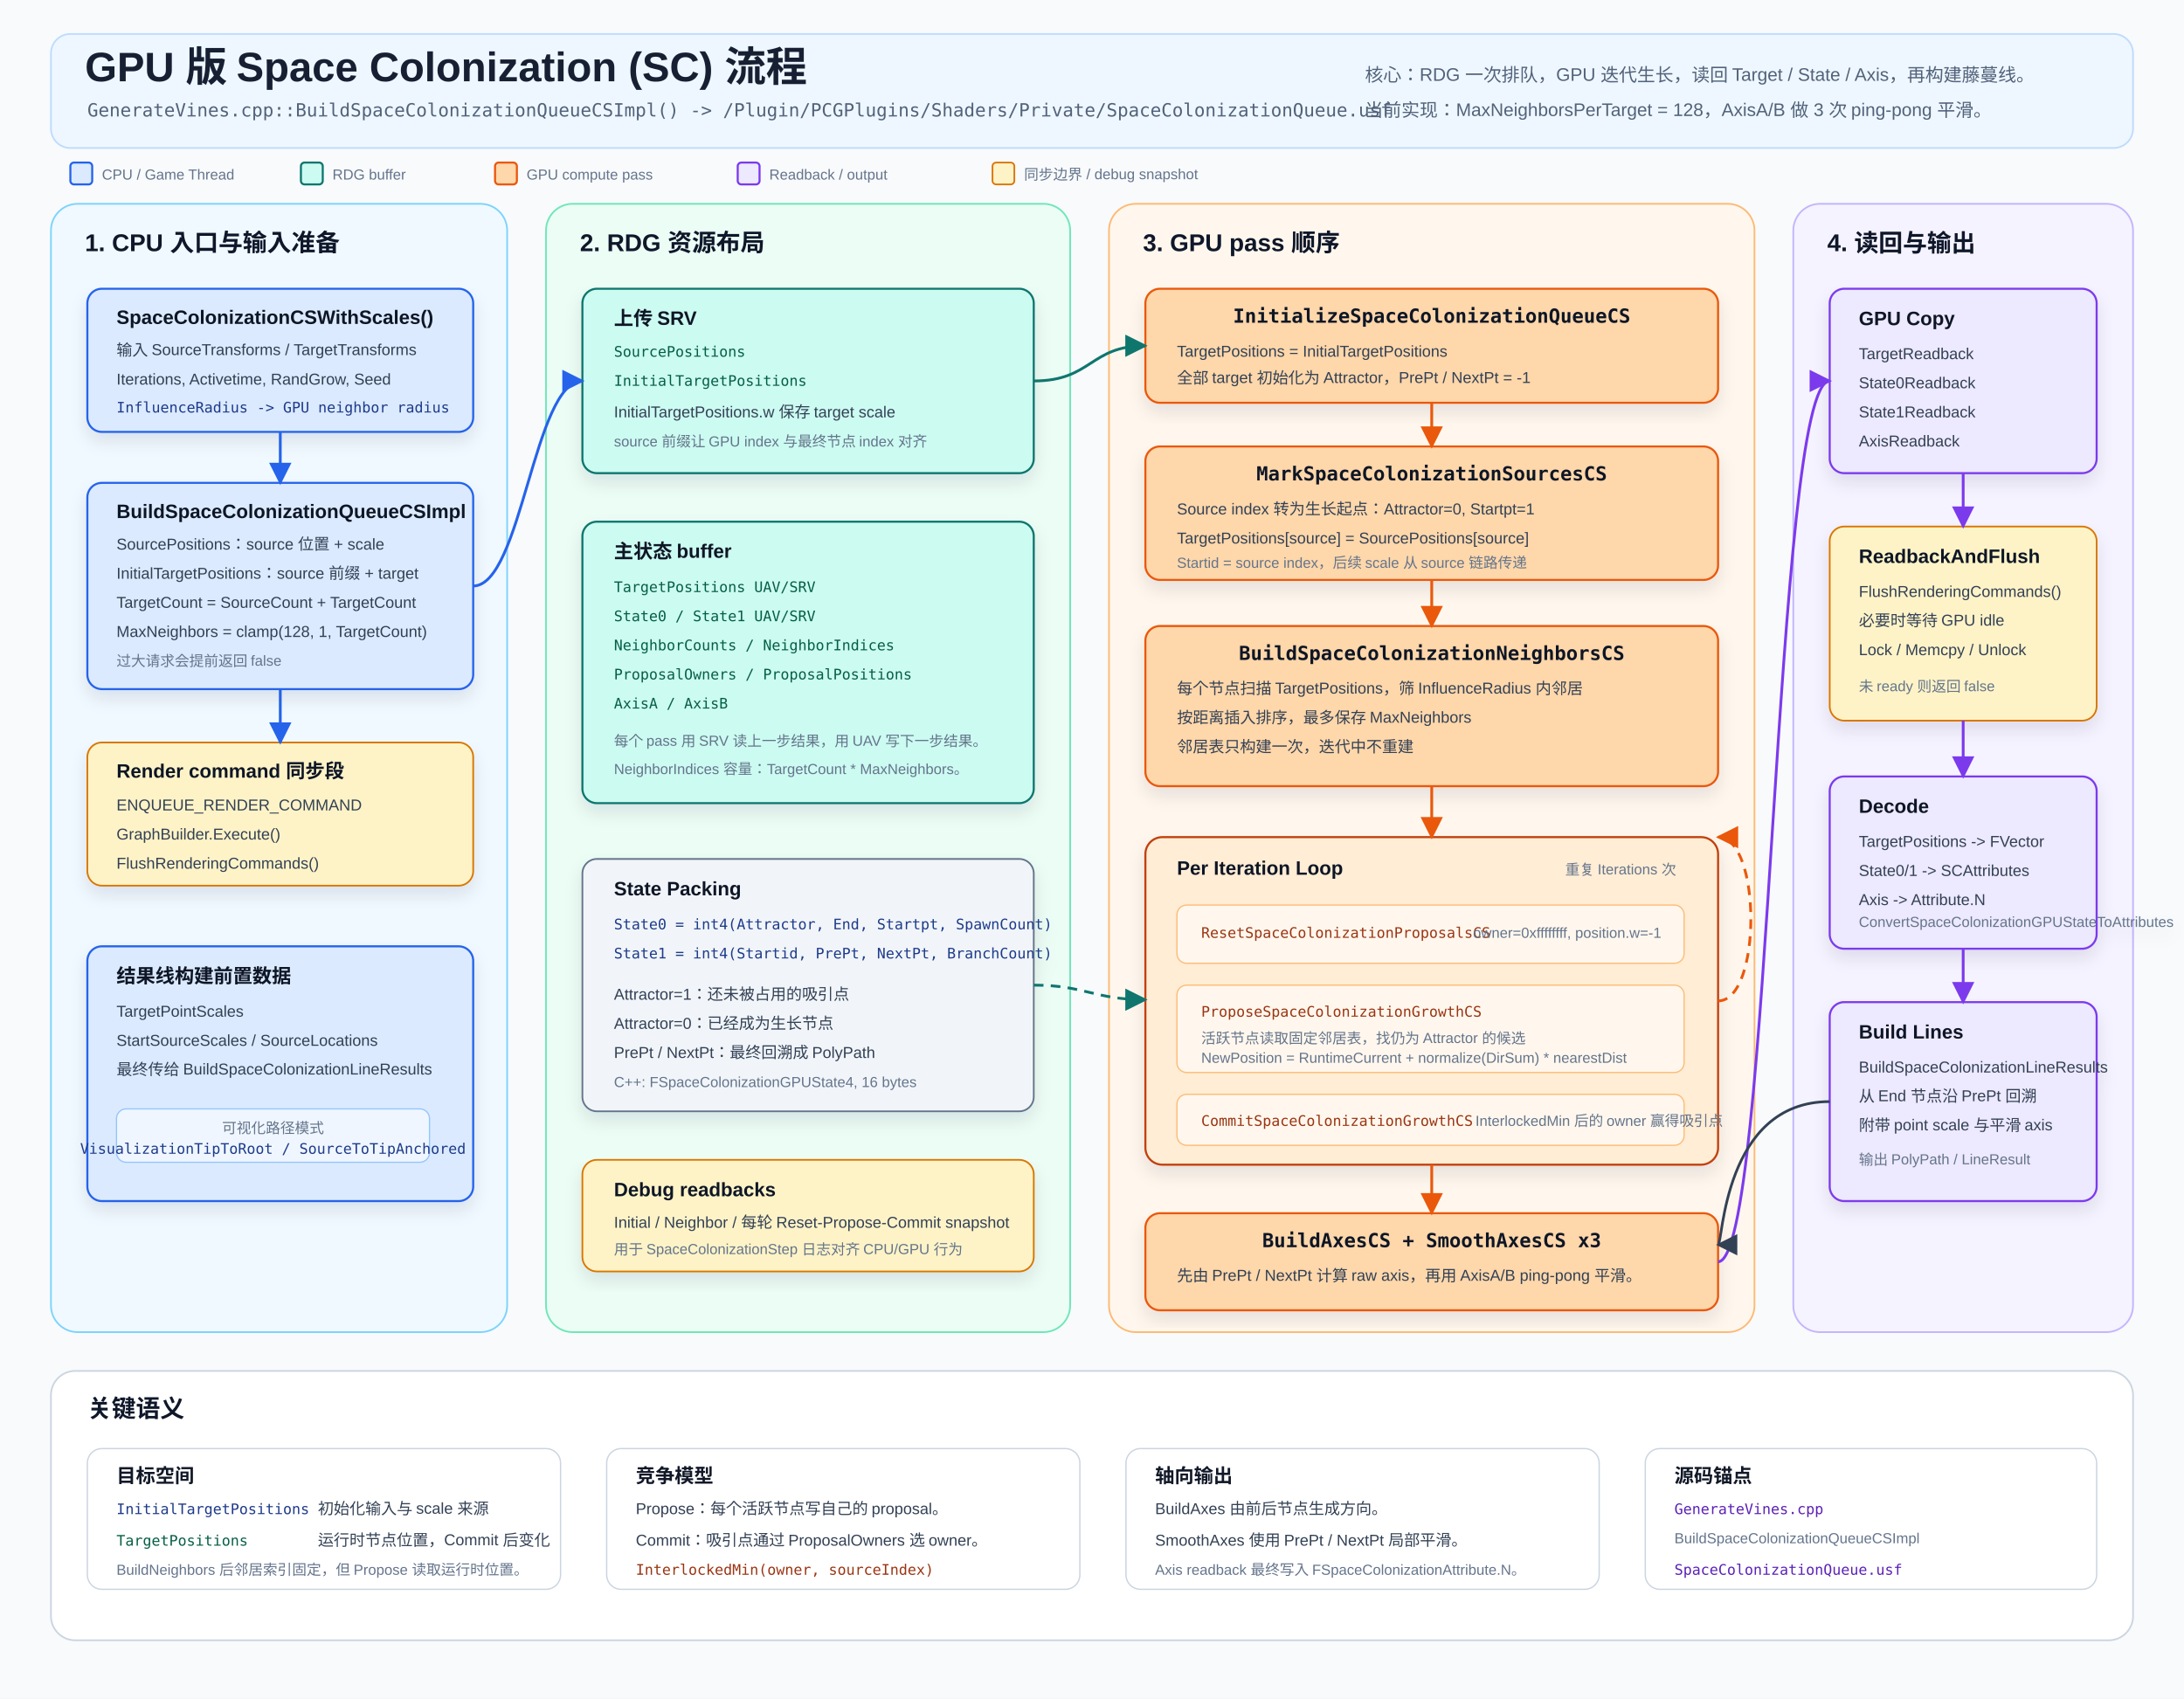
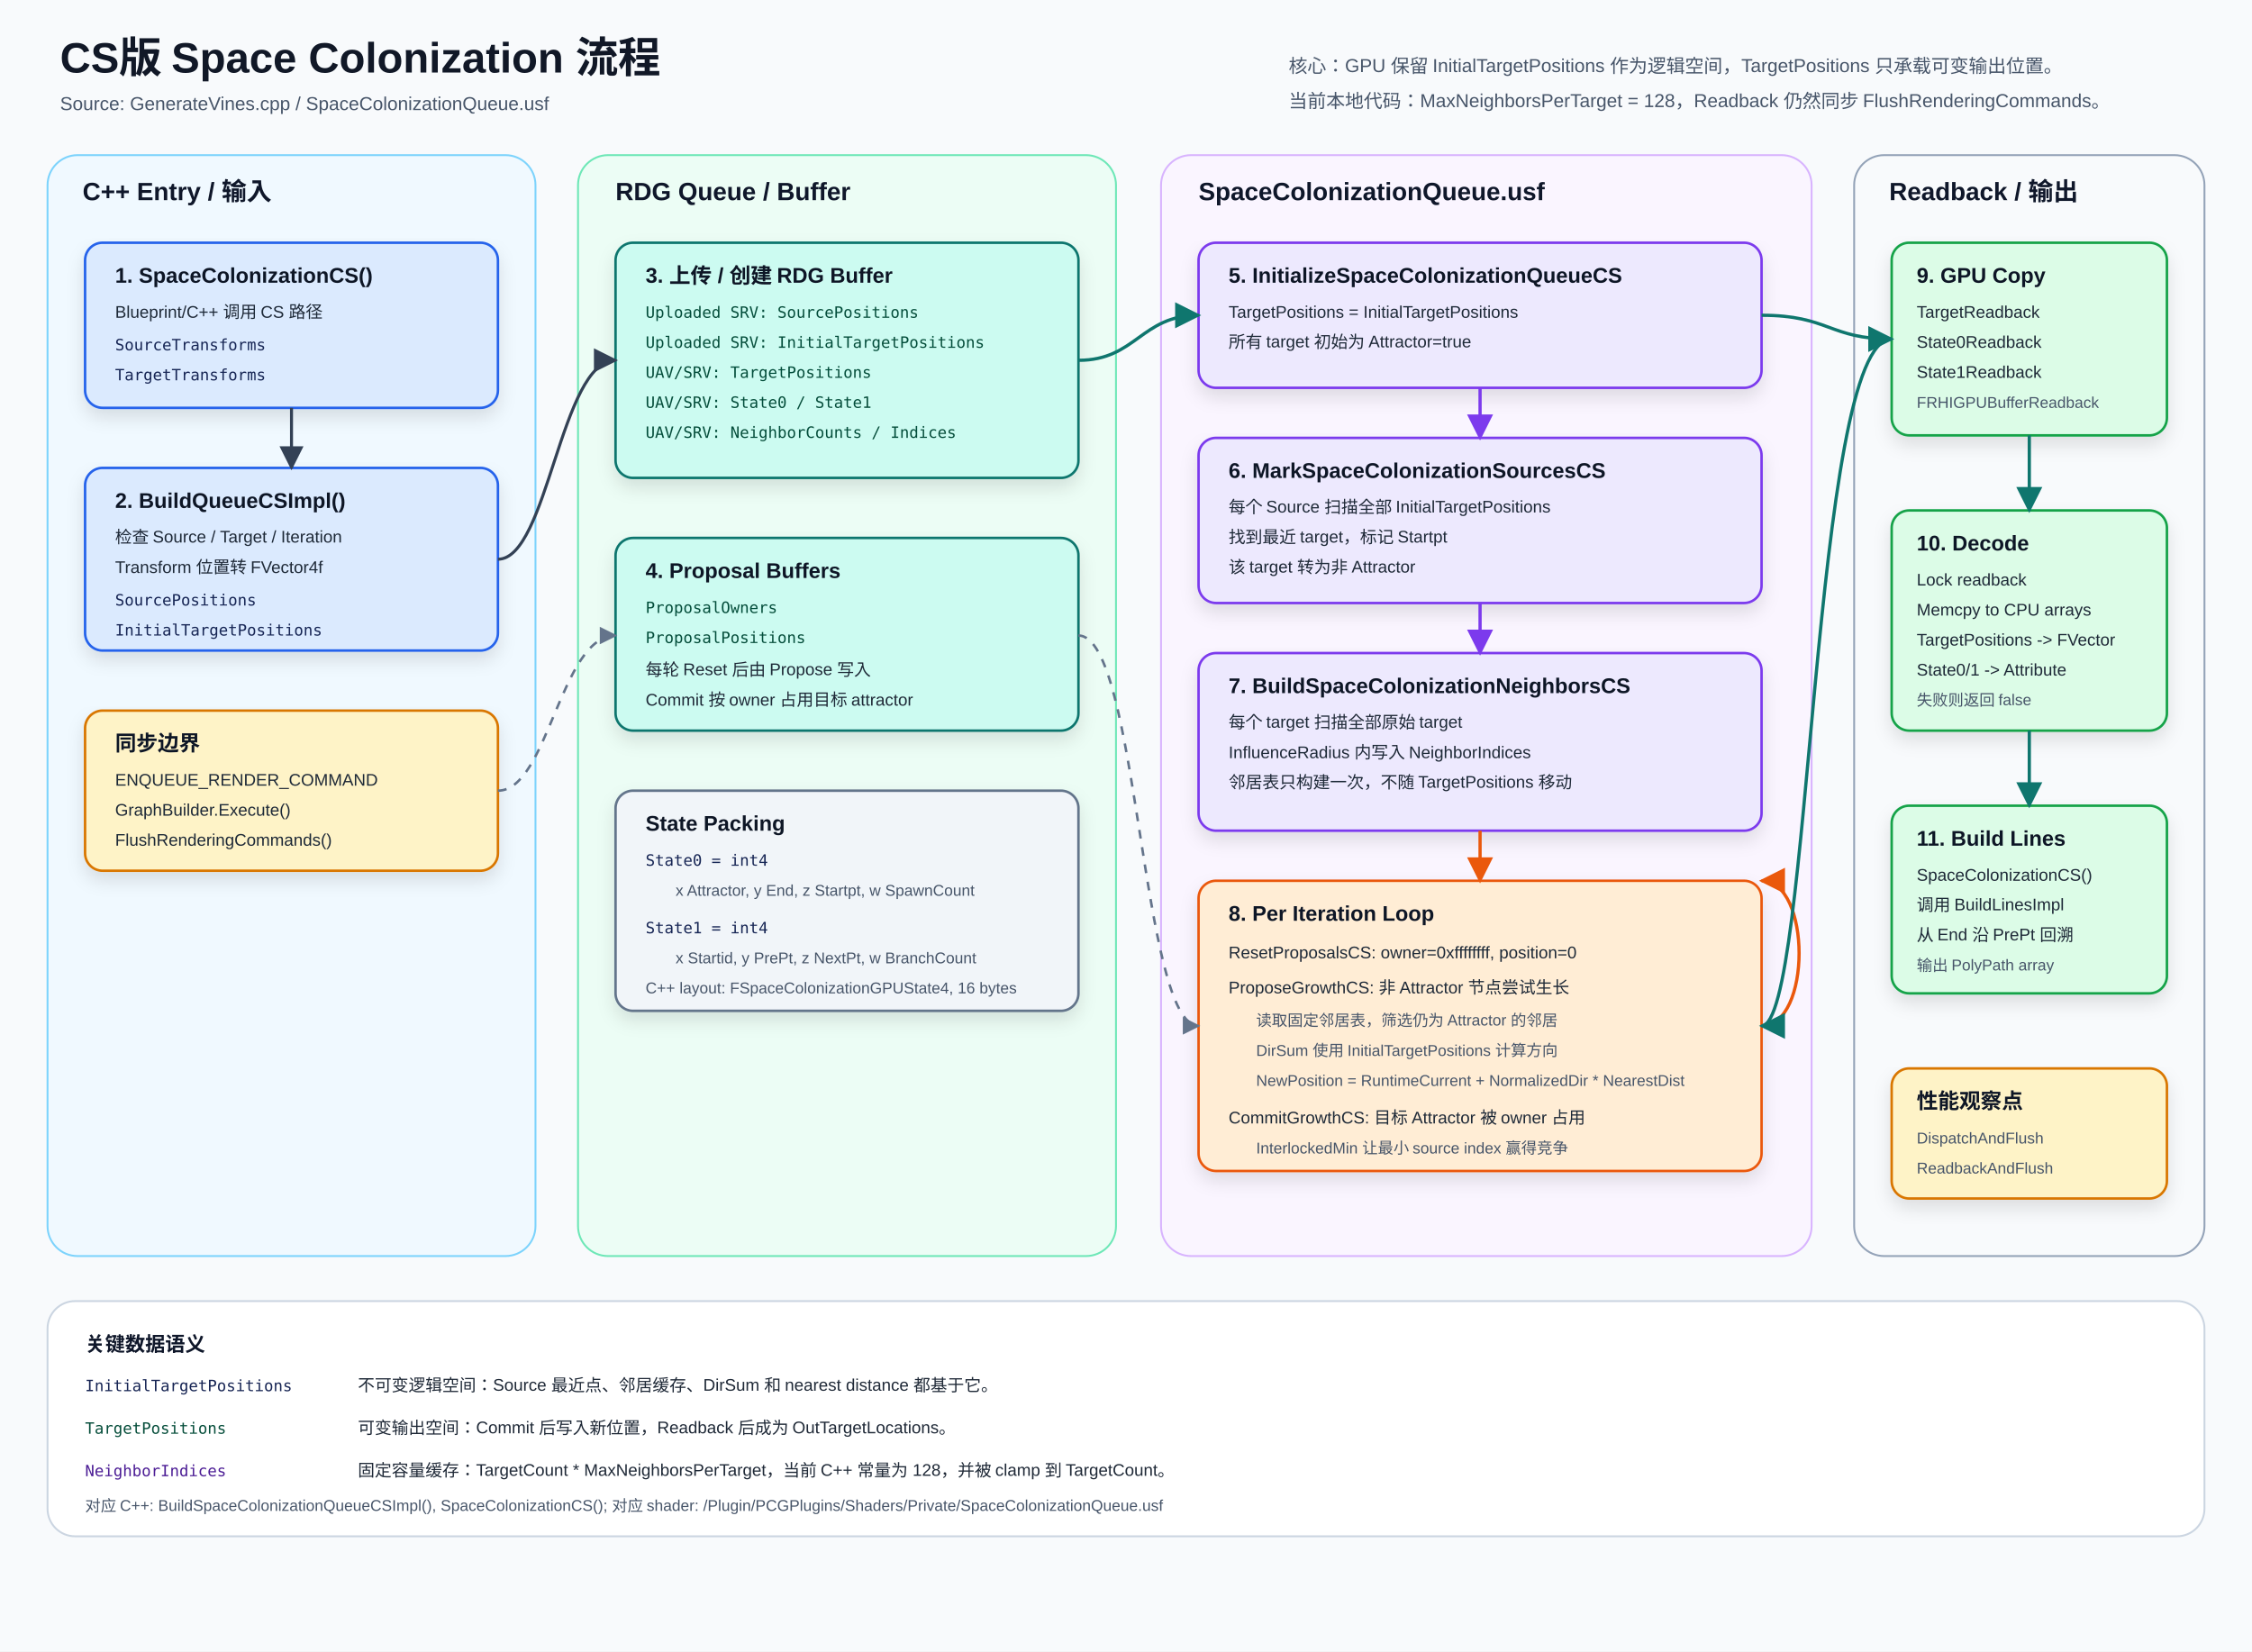
- <svg xmlns="http://www.w3.org/2000/svg" width="1800" height="1400" viewBox="0 0 1800 1400" role="img" aria-labelledby="title desc">
+ <svg xmlns="http://www.w3.org/2000/svg" width="1800" height="1320" viewBox="0 0 1800 1320" role="img" aria-labelledby="title desc">
  <defs>
    <style>
-       text { font-family: "Microsoft YaHei", "Segoe UI", Arial, sans-serif; fill: #172033; }
      .bg { fill: #f8fafc; }
-       .panel { fill: #ffffff; stroke: #cbd5e1; stroke-width: 1.4; }
-       .header { fill: #eef7ff; stroke: #bfdbfe; stroke-width: 1.4; }
-       .h1 { font-size: 34px; font-weight: 800; }
-       .subtitle { font-size: 15px; fill: #52627a; }
-       .laneTitle { font-size: 20px; font-weight: 800; fill: #0f172a; }
-       .nodeTitle { font-size: 16px; font-weight: 800; fill: #111827; }
-       .body { font-size: 13px; fill: #334155; }
-       .small { font-size: 12px; fill: #64748b; }
-       .tiny { font-size: 11px; fill: #64748b; }
-       .mono { font-family: Consolas, "Cascadia Code", monospace; }
-       .code { font-family: Consolas, "Cascadia Code", monospace; font-size: 12px; fill: #1e3a8a; }
-       .codeGreen { font-family: Consolas, "Cascadia Code", monospace; font-size: 12px; fill: #065f46; }
-       .codeOrange { font-family: Consolas, "Cascadia Code", monospace; font-size: 12px; fill: #9a3412; }
-       .codePurple { font-family: Consolas, "Cascadia Code", monospace; font-size: 12px; fill: #5b21b6; }
-       .cpuLane { fill: #f0f9ff; stroke: #7dd3fc; }
-       .rdgLane { fill: #ecfdf5; stroke: #6ee7b7; }
-       .gpuLane { fill: #fff7ed; stroke: #fdba74; }
-       .outLane { fill: #f5f3ff; stroke: #c4b5fd; }
-       .cpu { fill: #dbeafe; stroke: #2563eb; stroke-width: 1.7; }
-       .rdg { fill: #ccfbf1; stroke: #0f766e; stroke-width: 1.7; }
-       .gpu { fill: #fed7aa; stroke: #ea580c; stroke-width: 1.7; }
-       .loop { fill: #ffedd5; stroke: #c2410c; stroke-width: 1.7; }
-       .out { fill: #ede9fe; stroke: #7c3aed; stroke-width: 1.7; }
-       .state { fill: #f1f5f9; stroke: #64748b; stroke-width: 1.4; }
-       .warn { fill: #fef3c7; stroke: #d97706; stroke-width: 1.4; }
-       .soft { fill: #ffffff; stroke: #cbd5e1; stroke-width: 1.1; }
-       .pillBlue { fill: #eff6ff; stroke: #93c5fd; }
-       .pillGreen { fill: #ecfdf5; stroke: #86efac; }
-       .pillOrange { fill: #fff7ed; stroke: #fdba74; }
-       .arrow { stroke: #334155; stroke-width: 2.2; fill: none; marker-end: url(#arrow); }
-       .arrowBlue { stroke: #2563eb; stroke-width: 2.3; fill: none; marker-end: url(#arrowBlue); }
-       .arrowGreen { stroke: #0f766e; stroke-width: 2.3; fill: none; marker-end: url(#arrowGreen); }
-       .arrowOrange { stroke: #ea580c; stroke-width: 2.3; fill: none; marker-end: url(#arrowOrange); }
-       .arrowPurple { stroke: #7c3aed; stroke-width: 2.3; fill: none; marker-end: url(#arrowPurple); }
-       .dash { stroke-dasharray: 8 6; }
+       .title { fill: #111827; font-family: "Microsoft YaHei", "Segoe UI", Arial, sans-serif; font-size: 34px; font-weight: 800; }
+       .subtitle { fill: #475569; font-family: "Microsoft YaHei", "Segoe UI", Arial, sans-serif; font-size: 15px; }
+       .lane { fill: #ffffff; stroke: #cbd5e1; stroke-width: 1.5; }
+       .laneInput { fill: #f0f9ff; stroke: #7dd3fc; }
+       .laneRdg { fill: #ecfdf5; stroke: #6ee7b7; }
+       .laneGpu { fill: #faf5ff; stroke: #d8b4fe; }
+       .laneOut { fill: #f8fafc; stroke: #94a3b8; }
+       .laneTitle { fill: #0f172a; font-family: "Microsoft YaHei", "Segoe UI", Arial, sans-serif; font-size: 20px; font-weight: 800; }
+       .node { stroke-width: 2; rx: 14; ry: 14; }
+       .input { fill: #dbeafe; stroke: #2563eb; }
+       .rdg { fill: #ccfbf1; stroke: #0f766e; }
+       .gpu { fill: #ede9fe; stroke: #7c3aed; }
+       .loop { fill: #ffedd5; stroke: #ea580c; }
+       .out { fill: #dcfce7; stroke: #16a34a; }
+       .warn { fill: #fef3c7; stroke: #d97706; }
+       .state { fill: #f1f5f9; stroke: #64748b; }
+       .nodeTitle { fill: #111827; font-family: "Microsoft YaHei", "Segoe UI", Arial, sans-serif; font-size: 17px; font-weight: 800; }
+       .text { fill: #1f2937; font-family: "Microsoft YaHei", "Segoe UI", Arial, sans-serif; font-size: 13.5px; }
+       .small { fill: #475569; font-family: "Microsoft YaHei", "Segoe UI", Arial, sans-serif; font-size: 12.5px; }
+       .code { fill: #172554; font-family: Consolas, "Cascadia Code", monospace; font-size: 12.5px; }
+       .codeGreen { fill: #064e3b; font-family: Consolas, "Cascadia Code", monospace; font-size: 12.5px; }
+       .codePurple { fill: #4c1d95; font-family: Consolas, "Cascadia Code", monospace; font-size: 12.5px; }
+       .noteTitle { fill: #0f172a; font-family: "Microsoft YaHei", "Segoe UI", Arial, sans-serif; font-size: 16px; font-weight: 800; }
+       .arrow { stroke: #334155; stroke-width: 2.4; fill: none; marker-end: url(#arrow); }
+       .greenArrow { stroke: #0f766e; stroke-width: 2.6; fill: none; marker-end: url(#greenArrow); }
+       .purpleArrow { stroke: #7c3aed; stroke-width: 2.6; fill: none; marker-end: url(#purpleArrow); }
+       .orangeArrow { stroke: #ea580c; stroke-width: 2.6; fill: none; marker-end: url(#orangeArrow); }
+       .softArrow { stroke: #64748b; stroke-width: 2; stroke-dasharray: 7 7; fill: none; marker-end: url(#softArrow); }
      .shadow { filter: url(#shadow); }
    </style>
-     <filter id="shadow" x="-6%" y="-6%" width="112%" height="124%">
-       <feDropShadow dx="0" dy="7" stdDeviation="7" flood-color="#0f172a" flood-opacity="0.10" />
+     <filter id="shadow" x="-8%" y="-8%" width="116%" height="128%">
+       <feDropShadow dx="0" dy="7" stdDeviation="7" flood-color="#0f172a" flood-opacity="0.11" />
    </filter>
    <marker id="arrow" viewBox="0 0 10 10" refX="9" refY="5" markerWidth="8" markerHeight="8" orient="auto-start-reverse">
      <path d="M 0 0 L 10 5 L 0 10 z" fill="#334155" />
    </marker>
-     <marker id="arrowBlue" viewBox="0 0 10 10" refX="9" refY="5" markerWidth="8" markerHeight="8" orient="auto-start-reverse">
-       <path d="M 0 0 L 10 5 L 0 10 z" fill="#2563eb" />
-     </marker>
-     <marker id="arrowGreen" viewBox="0 0 10 10" refX="9" refY="5" markerWidth="8" markerHeight="8" orient="auto-start-reverse">
+     <marker id="greenArrow" viewBox="0 0 10 10" refX="9" refY="5" markerWidth="8" markerHeight="8" orient="auto-start-reverse">
      <path d="M 0 0 L 10 5 L 0 10 z" fill="#0f766e" />
    </marker>
-     <marker id="arrowOrange" viewBox="0 0 10 10" refX="9" refY="5" markerWidth="8" markerHeight="8" orient="auto-start-reverse">
+     <marker id="purpleArrow" viewBox="0 0 10 10" refX="9" refY="5" markerWidth="8" markerHeight="8" orient="auto-start-reverse">
+       <path d="M 0 0 L 10 5 L 0 10 z" fill="#7c3aed" />
+     </marker>
+     <marker id="orangeArrow" viewBox="0 0 10 10" refX="9" refY="5" markerWidth="8" markerHeight="8" orient="auto-start-reverse">
      <path d="M 0 0 L 10 5 L 0 10 z" fill="#ea580c" />
    </marker>
-     <marker id="arrowPurple" viewBox="0 0 10 10" refX="9" refY="5" markerWidth="8" markerHeight="8" orient="auto-start-reverse">
-       <path d="M 0 0 L 10 5 L 0 10 z" fill="#7c3aed" />
+     <marker id="softArrow" viewBox="0 0 10 10" refX="9" refY="5" markerWidth="7" markerHeight="7" orient="auto-start-reverse">
+       <path d="M 0 0 L 10 5 L 0 10 z" fill="#64748b" />
    </marker>
  </defs>
-   <rect class="bg" width="1800" height="1400" />
-   <rect class="header" x="42" y="28" width="1716" height="94" rx="16" />
-   <text class="h1" x="70" y="67">GPU 版 Space Colonization (SC) 流程</text>
-   <text class="subtitle mono" x="72" y="96">GenerateVines.cpp::BuildSpaceColonizationQueueCSImpl()  -&gt;  /Plugin/PCGPlugins/Shaders/Private/SpaceColonizationQueue.usf</text>
-   <text class="subtitle" x="1125" y="67">核心：RDG 一次排队，GPU 迭代生长，读回 Target / State / Axis，再构建藤蔓线。</text>
-   <text class="subtitle" x="1125" y="96">当前实现：MaxNeighborsPerTarget = 128，AxisA/B 做 3 次 ping-pong 平滑。</text>
-   <g transform="translate(58 134)">
-     <rect class="cpu" x="0" y="0" width="18" height="18" rx="3" />
-     <text class="small" x="26" y="14">CPU / Game Thread</text>
-     <rect class="rdg" x="190" y="0" width="18" height="18" rx="3" />
-     <text class="small" x="216" y="14">RDG buffer</text>
-     <rect class="gpu" x="350" y="0" width="18" height="18" rx="3" />
-     <text class="small" x="376" y="14">GPU compute pass</text>
-     <rect class="out" x="550" y="0" width="18" height="18" rx="3" />
-     <text class="small" x="576" y="14">Readback / output</text>
-     <rect class="warn" x="760" y="0" width="18" height="18" rx="3" />
-     <text class="small" x="786" y="14">同步边界 / debug snapshot</text>
-   </g>
-   <rect class="panel cpuLane" x="42" y="168" width="376" height="930" rx="22" />
-   <rect class="panel rdgLane" x="450" y="168" width="432" height="930" rx="22" />
-   <rect class="panel gpuLane" x="914" y="168" width="532" height="930" rx="22" />
-   <rect class="panel outLane" x="1478" y="168" width="280" height="930" rx="22" />
-   <text class="laneTitle" x="70" y="207">1. CPU 入口与输入准备</text>
-   <text class="laneTitle" x="478" y="207">2. RDG 资源布局</text>
-   <text class="laneTitle" x="942" y="207">3. GPU pass 顺序</text>
-   <text class="laneTitle" x="1506" y="207">4. 读回与输出</text>
+   <rect class="bg" x="0" y="0" width="1800" height="1320" />
+   <text class="title" x="48" y="58">CS版 Space Colonization 流程</text>
+   <text class="subtitle" x="48" y="88">Source: GenerateVines.cpp / SpaceColonizationQueue.usf</text>
+   <text class="subtitle" x="1030" y="58">核心：GPU 保留 InitialTargetPositions 作为逻辑空间，TargetPositions 只承载可变输出位置。</text>
+   <text class="subtitle" x="1030" y="86">当前本地代码：MaxNeighborsPerTarget = 128，Readback 仍然同步 FlushRenderingCommands。</text>
+   <rect class="lane laneInput" x="38" y="124" width="390" height="880" rx="24" />
+   <rect class="lane laneRdg" x="462" y="124" width="430" height="880" rx="24" />
+   <rect class="lane laneGpu" x="928" y="124" width="520" height="880" rx="24" />
+   <rect class="lane laneOut" x="1482" y="124" width="280" height="880" rx="24" />
+   <text class="laneTitle" x="66" y="160">C++ Entry / 输入</text>
+   <text class="laneTitle" x="492" y="160">RDG Queue / Buffer</text>
+   <text class="laneTitle" x="958" y="160">SpaceColonizationQueue.usf</text>
+   <text class="laneTitle" x="1510" y="160">Readback / 输出</text>
  <g class="shadow">
-     <rect class="cpu" x="72" y="238" width="318" height="118" rx="12" />
-     <text class="nodeTitle" x="96" y="267">SpaceColonizationCSWithScales()</text>
-     <text class="body" x="96" y="293">输入 SourceTransforms / TargetTransforms</text>
-     <text class="body" x="96" y="317">Iterations, Activetime, RandGrow, Seed</text>
-     <text class="code" x="96" y="340">InfluenceRadius -&gt; GPU neighbor radius</text>
+     <rect class="node input" x="68" y="194" width="330" height="132" />
+     <text class="nodeTitle" x="92" y="226">1. SpaceColonizationCS()</text>
+     <text class="text" x="92" y="254">Blueprint/C++ 调用 CS 路径</text>
+     <text class="code" x="92" y="280">SourceTransforms</text>
+     <text class="code" x="92" y="304">TargetTransforms</text>
  </g>
  <g class="shadow">
-     <rect class="cpu" x="72" y="398" width="318" height="170" rx="12" />
-     <text class="nodeTitle" x="96" y="427">BuildSpaceColonizationQueueCSImpl</text>
-     <text class="body" x="96" y="453">SourcePositions：source 位置 + scale</text>
-     <text class="body" x="96" y="477">InitialTargetPositions：source 前缀 + target</text>
-     <text class="body" x="96" y="501">TargetCount = SourceCount + TargetCount</text>
-     <text class="body" x="96" y="525">MaxNeighbors = clamp(128, 1, TargetCount)</text>
-     <text class="small" x="96" y="549">过大请求会提前返回 false</text>
+     <rect class="node input" x="68" y="374" width="330" height="146" />
+     <text class="nodeTitle" x="92" y="406">2. BuildQueueCSImpl()</text>
+     <text class="text" x="92" y="434">检查 Source / Target / Iteration</text>
+     <text class="text" x="92" y="458">Transform 位置转 FVector4f</text>
+     <text class="code" x="92" y="484">SourcePositions</text>
+     <text class="code" x="92" y="508">InitialTargetPositions</text>
  </g>
  <g class="shadow">
-     <rect class="warn" x="72" y="612" width="318" height="118" rx="12" />
-     <text class="nodeTitle" x="96" y="641">Render command 同步段</text>
-     <text class="body" x="96" y="668">ENQUEUE_RENDER_COMMAND</text>
-     <text class="body" x="96" y="692">GraphBuilder.Execute()</text>
-     <text class="body" x="96" y="716">FlushRenderingCommands()</text>
+     <rect class="node warn" x="68" y="568" width="330" height="128" />
+     <text class="nodeTitle" x="92" y="600">同步边界</text>
+     <text class="text" x="92" y="628">ENQUEUE_RENDER_COMMAND</text>
+     <text class="text" x="92" y="652">GraphBuilder.Execute()</text>
+     <text class="text" x="92" y="676">FlushRenderingCommands()</text>
  </g>
  <g class="shadow">
-     <rect class="cpu" x="72" y="780" width="318" height="210" rx="12" />
-     <text class="nodeTitle" x="96" y="810">结果线构建前置数据</text>
-     <text class="body" x="96" y="838">TargetPointScales</text>
-     <text class="body" x="96" y="862">StartSourceScales / SourceLocations</text>
-     <text class="body" x="96" y="886">最终传给 BuildSpaceColonizationLineResults</text>
-     <rect class="pillBlue" x="96" y="914" width="258" height="44" rx="8" />
-     <text class="small" x="225" y="934" text-anchor="middle">可视化路径模式</text>
-     <text class="code" x="225" y="951" text-anchor="middle">VisualizationTipToRoot / SourceToTipAnchored</text>
+     <rect class="node rdg" x="492" y="194" width="370" height="188" />
+     <text class="nodeTitle" x="516" y="226">3. 上传 / 创建 RDG Buffer</text>
+     <text class="codeGreen" x="516" y="254">Uploaded SRV: SourcePositions</text>
+     <text class="codeGreen" x="516" y="278">Uploaded SRV: InitialTargetPositions</text>
+     <text class="codeGreen" x="516" y="302">UAV/SRV: TargetPositions</text>
+     <text class="codeGreen" x="516" y="326">UAV/SRV: State0 / State1</text>
+     <text class="codeGreen" x="516" y="350">UAV/SRV: NeighborCounts / Indices</text>
  </g>
  <g class="shadow">
-     <rect class="rdg" x="480" y="238" width="372" height="152" rx="12" />
-     <text class="nodeTitle" x="506" y="268">上传 SRV</text>
-     <text class="codeGreen" x="506" y="294">SourcePositions</text>
-     <text class="codeGreen" x="506" y="318">InitialTargetPositions</text>
-     <text class="body" x="506" y="344">InitialTargetPositions.w 保存 target scale</text>
-     <text class="small" x="506" y="368">source 前缀让 GPU index 与最终节点 index 对齐</text>
+     <rect class="node rdg" x="492" y="430" width="370" height="154" />
+     <text class="nodeTitle" x="516" y="462">4. Proposal Buffers</text>
+     <text class="codeGreen" x="516" y="490">ProposalOwners</text>
+     <text class="codeGreen" x="516" y="514">ProposalPositions</text>
+     <text class="text" x="516" y="540">每轮 Reset 后由 Propose 写入</text>
+     <text class="text" x="516" y="564">Commit 按 owner 占用目标 attractor</text>
  </g>
  <g class="shadow">
-     <rect class="rdg" x="480" y="430" width="372" height="232" rx="12" />
-     <text class="nodeTitle" x="506" y="460">主状态 buffer</text>
-     <text class="codeGreen" x="506" y="488">TargetPositions  UAV/SRV</text>
-     <text class="codeGreen" x="506" y="512">State0 / State1 UAV/SRV</text>
-     <text class="codeGreen" x="506" y="536">NeighborCounts / NeighborIndices</text>
-     <text class="codeGreen" x="506" y="560">ProposalOwners / ProposalPositions</text>
-     <text class="codeGreen" x="506" y="584">AxisA / AxisB</text>
-     <text class="small" x="506" y="615">每个 pass 用 SRV 读上一步结果，用 UAV 写下一步结果。</text>
-     <text class="small" x="506" y="638">NeighborIndices 容量：TargetCount * MaxNeighbors。</text>
+     <rect class="node state" x="492" y="632" width="370" height="176" />
+     <text class="nodeTitle" x="516" y="664">State Packing</text>
+     <text class="code" x="516" y="692">State0 = int4</text>
+     <text class="small" x="540" y="716">x Attractor, y End, z Startpt, w SpawnCount</text>
+     <text class="code" x="516" y="746">State1 = int4</text>
+     <text class="small" x="540" y="770">x Startid, y PrePt, z NextPt, w BranchCount</text>
+     <text class="small" x="516" y="794">C++ layout: FSpaceColonizationGPUState4, 16 bytes</text>
  </g>
  <g class="shadow">
-     <rect class="state" x="480" y="708" width="372" height="208" rx="12" />
-     <text class="nodeTitle" x="506" y="738">State Packing</text>
-     <text class="code" x="506" y="766">State0 = int4(Attractor, End, Startpt, SpawnCount)</text>
-     <text class="code" x="506" y="790">State1 = int4(Startid, PrePt, NextPt, BranchCount)</text>
-     <text class="body" x="506" y="824">Attractor=1：还未被占用的吸引点</text>
-     <text class="body" x="506" y="848">Attractor=0：已经成为生长节点</text>
-     <text class="body" x="506" y="872">PrePt / NextPt：最终回溯成 PolyPath</text>
-     <text class="small" x="506" y="896">C++: FSpaceColonizationGPUState4, 16 bytes</text>
+     <rect class="node gpu" x="958" y="194" width="450" height="116" />
+     <text class="nodeTitle" x="982" y="226">5. InitializeSpaceColonizationQueueCS</text>
+     <text class="text" x="982" y="254">TargetPositions = InitialTargetPositions</text>
+     <text class="text" x="982" y="278">所有 target 初始为 Attractor=true</text>
  </g>
  <g class="shadow">
-     <rect class="warn" x="480" y="956" width="372" height="92" rx="12" />
-     <text class="nodeTitle" x="506" y="986">Debug readbacks</text>
-     <text class="body" x="506" y="1012">Initial / Neighbor / 每轮 Reset-Propose-Commit snapshot</text>
-     <text class="small" x="506" y="1034">用于 SpaceColonizationStep 日志对齐 CPU/GPU 行为</text>
+     <rect class="node gpu" x="958" y="350" width="450" height="132" />
+     <text class="nodeTitle" x="982" y="382">6. MarkSpaceColonizationSourcesCS</text>
+     <text class="text" x="982" y="410">每个 Source 扫描全部 InitialTargetPositions</text>
+     <text class="text" x="982" y="434">找到最近 target，标记 Startpt</text>
+     <text class="text" x="982" y="458">该 target 转为非 Attractor</text>
  </g>
  <g class="shadow">
-     <rect class="gpu" x="944" y="238" width="472" height="94" rx="12" />
-     <text class="nodeTitle mono" x="1180" y="266" text-anchor="middle">InitializeSpaceColonizationQueueCS</text>
-     <text class="body" x="970" y="294">TargetPositions = InitialTargetPositions</text>
-     <text class="body" x="970" y="316">全部 target 初始化为 Attractor，PrePt / NextPt = -1</text>
+     <rect class="node gpu" x="958" y="522" width="450" height="142" />
+     <text class="nodeTitle" x="982" y="554">7. BuildSpaceColonizationNeighborsCS</text>
+     <text class="text" x="982" y="582">每个 target 扫描全部原始 target</text>
+     <text class="text" x="982" y="606">InfluenceRadius 内写入 NeighborIndices</text>
+     <text class="text" x="982" y="630">邻居表只构建一次，不随 TargetPositions 移动</text>
  </g>
  <g class="shadow">
-     <rect class="gpu" x="944" y="368" width="472" height="110" rx="12" />
-     <text class="nodeTitle mono" x="1180" y="396" text-anchor="middle">MarkSpaceColonizationSourcesCS</text>
-     <text class="body" x="970" y="424">Source index 转为生长起点：Attractor=0, Startpt=1</text>
-     <text class="body" x="970" y="448">TargetPositions[source] = SourcePositions[source]</text>
-     <text class="small" x="970" y="468">Startid = source index，后续 scale 从 source 链路传递</text>
+     <rect class="node loop" x="958" y="704" width="450" height="232" />
+     <text class="nodeTitle" x="982" y="736">8. Per Iteration Loop</text>
+     <text class="text" x="982" y="766">ResetProposalsCS: owner=0xffffffff, position=0</text>
+     <text class="text" x="982" y="794">ProposeGrowthCS: 非 Attractor 节点尝试生长</text>
+     <text class="small" x="1004" y="820">读取固定邻居表，筛选仍为 Attractor 的邻居</text>
+     <text class="small" x="1004" y="844">DirSum 使用 InitialTargetPositions 计算方向</text>
+     <text class="small" x="1004" y="868">NewPosition = RuntimeCurrent + NormalizedDir * NearestDist</text>
+     <text class="text" x="982" y="898">CommitGrowthCS: 目标 Attractor 被 owner 占用</text>
+     <text class="small" x="1004" y="922">InterlockedMin 让最小 source index 赢得竞争</text>
  </g>
  <g class="shadow">
-     <rect class="gpu" x="944" y="516" width="472" height="132" rx="12" />
-     <text class="nodeTitle mono" x="1180" y="544" text-anchor="middle">BuildSpaceColonizationNeighborsCS</text>
-     <text class="body" x="970" y="572">每个节点扫描 TargetPositions，筛 InfluenceRadius 内邻居</text>
-     <text class="body" x="970" y="596">按距离插入排序，最多保存 MaxNeighbors</text>
-     <text class="body" x="970" y="620">邻居表只构建一次，迭代中不重建</text>
+     <rect class="node out" x="1512" y="194" width="220" height="154" />
+     <text class="nodeTitle" x="1532" y="226">9. GPU Copy</text>
+     <text class="text" x="1532" y="254">TargetReadback</text>
+     <text class="text" x="1532" y="278">State0Readback</text>
+     <text class="text" x="1532" y="302">State1Readback</text>
+     <text class="small" x="1532" y="326">FRHIGPUBufferReadback</text>
  </g>
  <g class="shadow">
-     <rect class="loop" x="944" y="690" width="472" height="270" rx="14" />
-     <text class="nodeTitle" x="970" y="721">Per Iteration Loop</text>
-     <text class="small" x="1290" y="721">重复 Iterations 次</text>
-     <rect class="pillOrange" x="970" y="746" width="418" height="48" rx="8" />
-     <text class="codeOrange" x="990" y="773">ResetSpaceColonizationProposalsCS</text>
-     <text class="small" x="1214" y="773">owner=0xffffffff, position.w=-1</text>
-     <rect class="pillOrange" x="970" y="812" width="418" height="72" rx="8" />
-     <text class="codeOrange" x="990" y="838">ProposeSpaceColonizationGrowthCS</text>
-     <text class="small" x="990" y="860">活跃节点读取固定邻居表，找仍为 Attractor 的候选</text>
-     <text class="small" x="990" y="876">NewPosition = RuntimeCurrent + normalize(DirSum) * nearestDist</text>
-     <rect class="pillOrange" x="970" y="902" width="418" height="42" rx="8" />
-     <text class="codeOrange" x="990" y="928">CommitSpaceColonizationGrowthCS</text>
-     <text class="small" x="1216" y="928">InterlockedMin 后的 owner 赢得吸引点</text>
+     <rect class="node out" x="1512" y="408" width="220" height="176" />
+     <text class="nodeTitle" x="1532" y="440">10. Decode</text>
+     <text class="text" x="1532" y="468">Lock readback</text>
+     <text class="text" x="1532" y="492">Memcpy to CPU arrays</text>
+     <text class="text" x="1532" y="516">TargetPositions -&gt; FVector</text>
+     <text class="text" x="1532" y="540">State0/1 -&gt; Attribute</text>
+     <text class="small" x="1532" y="564">失败则返回 false</text>
  </g>
  <g class="shadow">
-     <rect class="gpu" x="944" y="1000" width="472" height="80" rx="12" />
-     <text class="nodeTitle mono" x="1180" y="1028" text-anchor="middle">BuildAxesCS + SmoothAxesCS x3</text>
-     <text class="body" x="970" y="1056">先由 PrePt / NextPt 计算 raw axis，再用 AxisA/B ping-pong 平滑。</text>
+     <rect class="node out" x="1512" y="644" width="220" height="150" />
+     <text class="nodeTitle" x="1532" y="676">11. Build Lines</text>
+     <text class="text" x="1532" y="704">SpaceColonizationCS()</text>
+     <text class="text" x="1532" y="728">调用 BuildLinesImpl</text>
+     <text class="text" x="1532" y="752">从 End 沿 PrePt 回溯</text>
+     <text class="small" x="1532" y="776">输出 PolyPath array</text>
  </g>
  <g class="shadow">
-     <rect class="out" x="1508" y="238" width="220" height="152" rx="12" />
-     <text class="nodeTitle" x="1532" y="268">GPU Copy</text>
-     <text class="body" x="1532" y="296">TargetReadback</text>
-     <text class="body" x="1532" y="320">State0Readback</text>
-     <text class="body" x="1532" y="344">State1Readback</text>
-     <text class="body" x="1532" y="368">AxisReadback</text>
+     <rect class="node warn" x="1512" y="854" width="220" height="104" />
+     <text class="nodeTitle" x="1532" y="886">性能观察点</text>
+     <text class="small" x="1532" y="914">DispatchAndFlush</text>
+     <text class="small" x="1532" y="938">ReadbackAndFlush</text>
  </g>
-   <g class="shadow">
-     <rect class="warn" x="1508" y="434" width="220" height="160" rx="12" />
-     <text class="nodeTitle" x="1532" y="464">ReadbackAndFlush</text>
-     <text class="body" x="1532" y="492">FlushRenderingCommands()</text>
-     <text class="body" x="1532" y="516">必要时等待 GPU idle</text>
-     <text class="body" x="1532" y="540">Lock / Memcpy / Unlock</text>
-     <text class="small" x="1532" y="570">未 ready 则返回 false</text>
-   </g>
-   <g class="shadow">
-     <rect class="out" x="1508" y="640" width="220" height="142" rx="12" />
-     <text class="nodeTitle" x="1532" y="670">Decode</text>
-     <text class="body" x="1532" y="698">TargetPositions -&gt; FVector</text>
-     <text class="body" x="1532" y="722">State0/1 -&gt; SCAttributes</text>
-     <text class="body" x="1532" y="746">Axis -&gt; Attribute.N</text>
-     <text class="small" x="1532" y="764">ConvertSpaceColonizationGPUStateToAttributes</text>
-   </g>
-   <g class="shadow">
-     <rect class="out" x="1508" y="826" width="220" height="164" rx="12" />
-     <text class="nodeTitle" x="1532" y="856">Build Lines</text>
-     <text class="body" x="1532" y="884">BuildSpaceColonizationLineResults</text>
-     <text class="body" x="1532" y="908">从 End 节点沿 PrePt 回溯</text>
-     <text class="body" x="1532" y="932">附带 point scale 与平滑 axis</text>
-     <text class="small" x="1532" y="960">输出 PolyPath / LineResult</text>
-   </g>
-   <path class="arrowBlue" d="M 231 356 L 231 398" />
-   <path class="arrowBlue" d="M 390 483 C 430 483 440 314 480 314" />
-   <path class="arrowBlue" d="M 231 568 L 231 612" />
-   <path class="arrowGreen" d="M 852 314 C 900 314 898 285 944 285" />
-   <path class="arrowOrange" d="M 1180 332 L 1180 368" />
-   <path class="arrowOrange" d="M 1180 478 L 1180 516" />
-   <path class="arrowOrange" d="M 1180 648 L 1180 690" />
-   <path class="arrowOrange dash" d="M 1416 825 C 1452 825 1452 690 1416 690" />
-   <path class="arrowOrange" d="M 1180 960 L 1180 1000" />
-   <path class="arrowPurple" d="M 1416 1040 C 1460 1040 1462 314 1508 314" />
-   <path class="arrowPurple" d="M 1618 390 L 1618 434" />
-   <path class="arrowPurple" d="M 1618 594 L 1618 640" />
-   <path class="arrowPurple" d="M 1618 782 L 1618 826" />
-   <path class="arrowGreen dash" d="M 852 812 C 894 812 902 824 944 824" />
-   <path class="arrow" d="M 1508 908 C 1420 908 1420 1026 1416 1026" />
-   <rect class="panel" x="42" y="1130" width="1716" height="222" rx="20" />
-   <text class="laneTitle" x="72" y="1168">关键语义</text>
-   <g>
-     <rect class="soft" x="72" y="1194" width="390" height="116" rx="12" />
-     <text class="nodeTitle" x="96" y="1222">目标空间</text>
-     <text class="code" x="96" y="1248">InitialTargetPositions</text>
-     <text class="body" x="262" y="1248">初始化输入与 scale 来源</text>
-     <text class="codeGreen" x="96" y="1274">TargetPositions</text>
-     <text class="body" x="262" y="1274">运行时节点位置，Commit 后变化</text>
-     <text class="small" x="96" y="1298">BuildNeighbors 后邻居索引固定，但 Propose 读取运行时位置。</text>
-   </g>
-   <g>
-     <rect class="soft" x="500" y="1194" width="390" height="116" rx="12" />
-     <text class="nodeTitle" x="524" y="1222">竞争模型</text>
-     <text class="body" x="524" y="1248">Propose：每个活跃节点写自己的 proposal。</text>
-     <text class="body" x="524" y="1274">Commit：吸引点通过 ProposalOwners 选 owner。</text>
-     <text class="codeOrange" x="524" y="1298">InterlockedMin(owner, sourceIndex)</text>
-   </g>
-   <g>
-     <rect class="soft" x="928" y="1194" width="390" height="116" rx="12" />
-     <text class="nodeTitle" x="952" y="1222">轴向输出</text>
-     <text class="body" x="952" y="1248">BuildAxes 由前后节点生成方向。</text>
-     <text class="body" x="952" y="1274">SmoothAxes 使用 PrePt / NextPt 局部平滑。</text>
-     <text class="small" x="952" y="1298">Axis readback 最终写入 FSpaceColonizationAttribute.N。</text>
-   </g>
-   <g>
-     <rect class="soft" x="1356" y="1194" width="372" height="116" rx="12" />
-     <text class="nodeTitle" x="1380" y="1222">源码锚点</text>
-     <text class="codePurple" x="1380" y="1248">GenerateVines.cpp</text>
-     <text class="small" x="1380" y="1272">BuildSpaceColonizationQueueCSImpl</text>
-     <text class="codePurple" x="1380" y="1298">SpaceColonizationQueue.usf</text>
-   </g>
+   <path class="arrow" d="M 233 326 L 233 374" />
+   <path class="arrow" d="M 398 447 C 438 447 448 288 492 288" />
+   <path class="greenArrow" d="M 862 288 C 908 288 912 252 958 252" />
+   <path class="purpleArrow" d="M 1183 310 L 1183 350" />
+   <path class="purpleArrow" d="M 1183 482 L 1183 522" />
+   <path class="orangeArrow" d="M 1183 664 L 1183 704" />
+   <path class="orangeArrow" d="M 1408 820 C 1448 820 1448 704 1408 704" />
+   <path class="greenArrow" d="M 1408 252 C 1462 252 1462 271 1512 271" />
+   <path class="greenArrow" d="M 1512 271 C 1448 271 1448 820 1408 820" />
+   <path class="greenArrow" d="M 1622 348 L 1622 408" />
+   <path class="greenArrow" d="M 1622 584 L 1622 644" />
+   <path class="softArrow" d="M 398 632 C 438 632 448 508 492 508" />
+   <path class="softArrow" d="M 862 508 C 910 508 912 820 958 820" />
+   <rect class="lane" x="38" y="1040" width="1724" height="188" rx="22" />
+   <text class="noteTitle" x="68" y="1080">关键数据语义</text>
+   <text class="code" x="68" y="1112">InitialTargetPositions</text>
+   <text class="text" x="286" y="1112">不可变逻辑空间：Source 最近点、邻居缓存、DirSum 和 nearest distance 都基于它。</text>
+   <text class="codeGreen" x="68" y="1146">TargetPositions</text>
+   <text class="text" x="286" y="1146">可变输出空间：Commit 后写入新位置，Readback 后成为 OutTargetLocations。</text>
+   <text class="codePurple" x="68" y="1180">NeighborIndices</text>
+   <text class="text" x="286" y="1180">固定容量缓存：TargetCount * MaxNeighborsPerTarget，当前 C++ 常量为 128，并被 clamp 到 TargetCount。</text>
+   <text class="small" x="68" y="1208">对应 C++: BuildSpaceColonizationQueueCSImpl(), SpaceColonizationCS(); 对应 shader: /Plugin/PCGPlugins/Shaders/Private/SpaceColonizationQueue.usf</text>
</svg>
